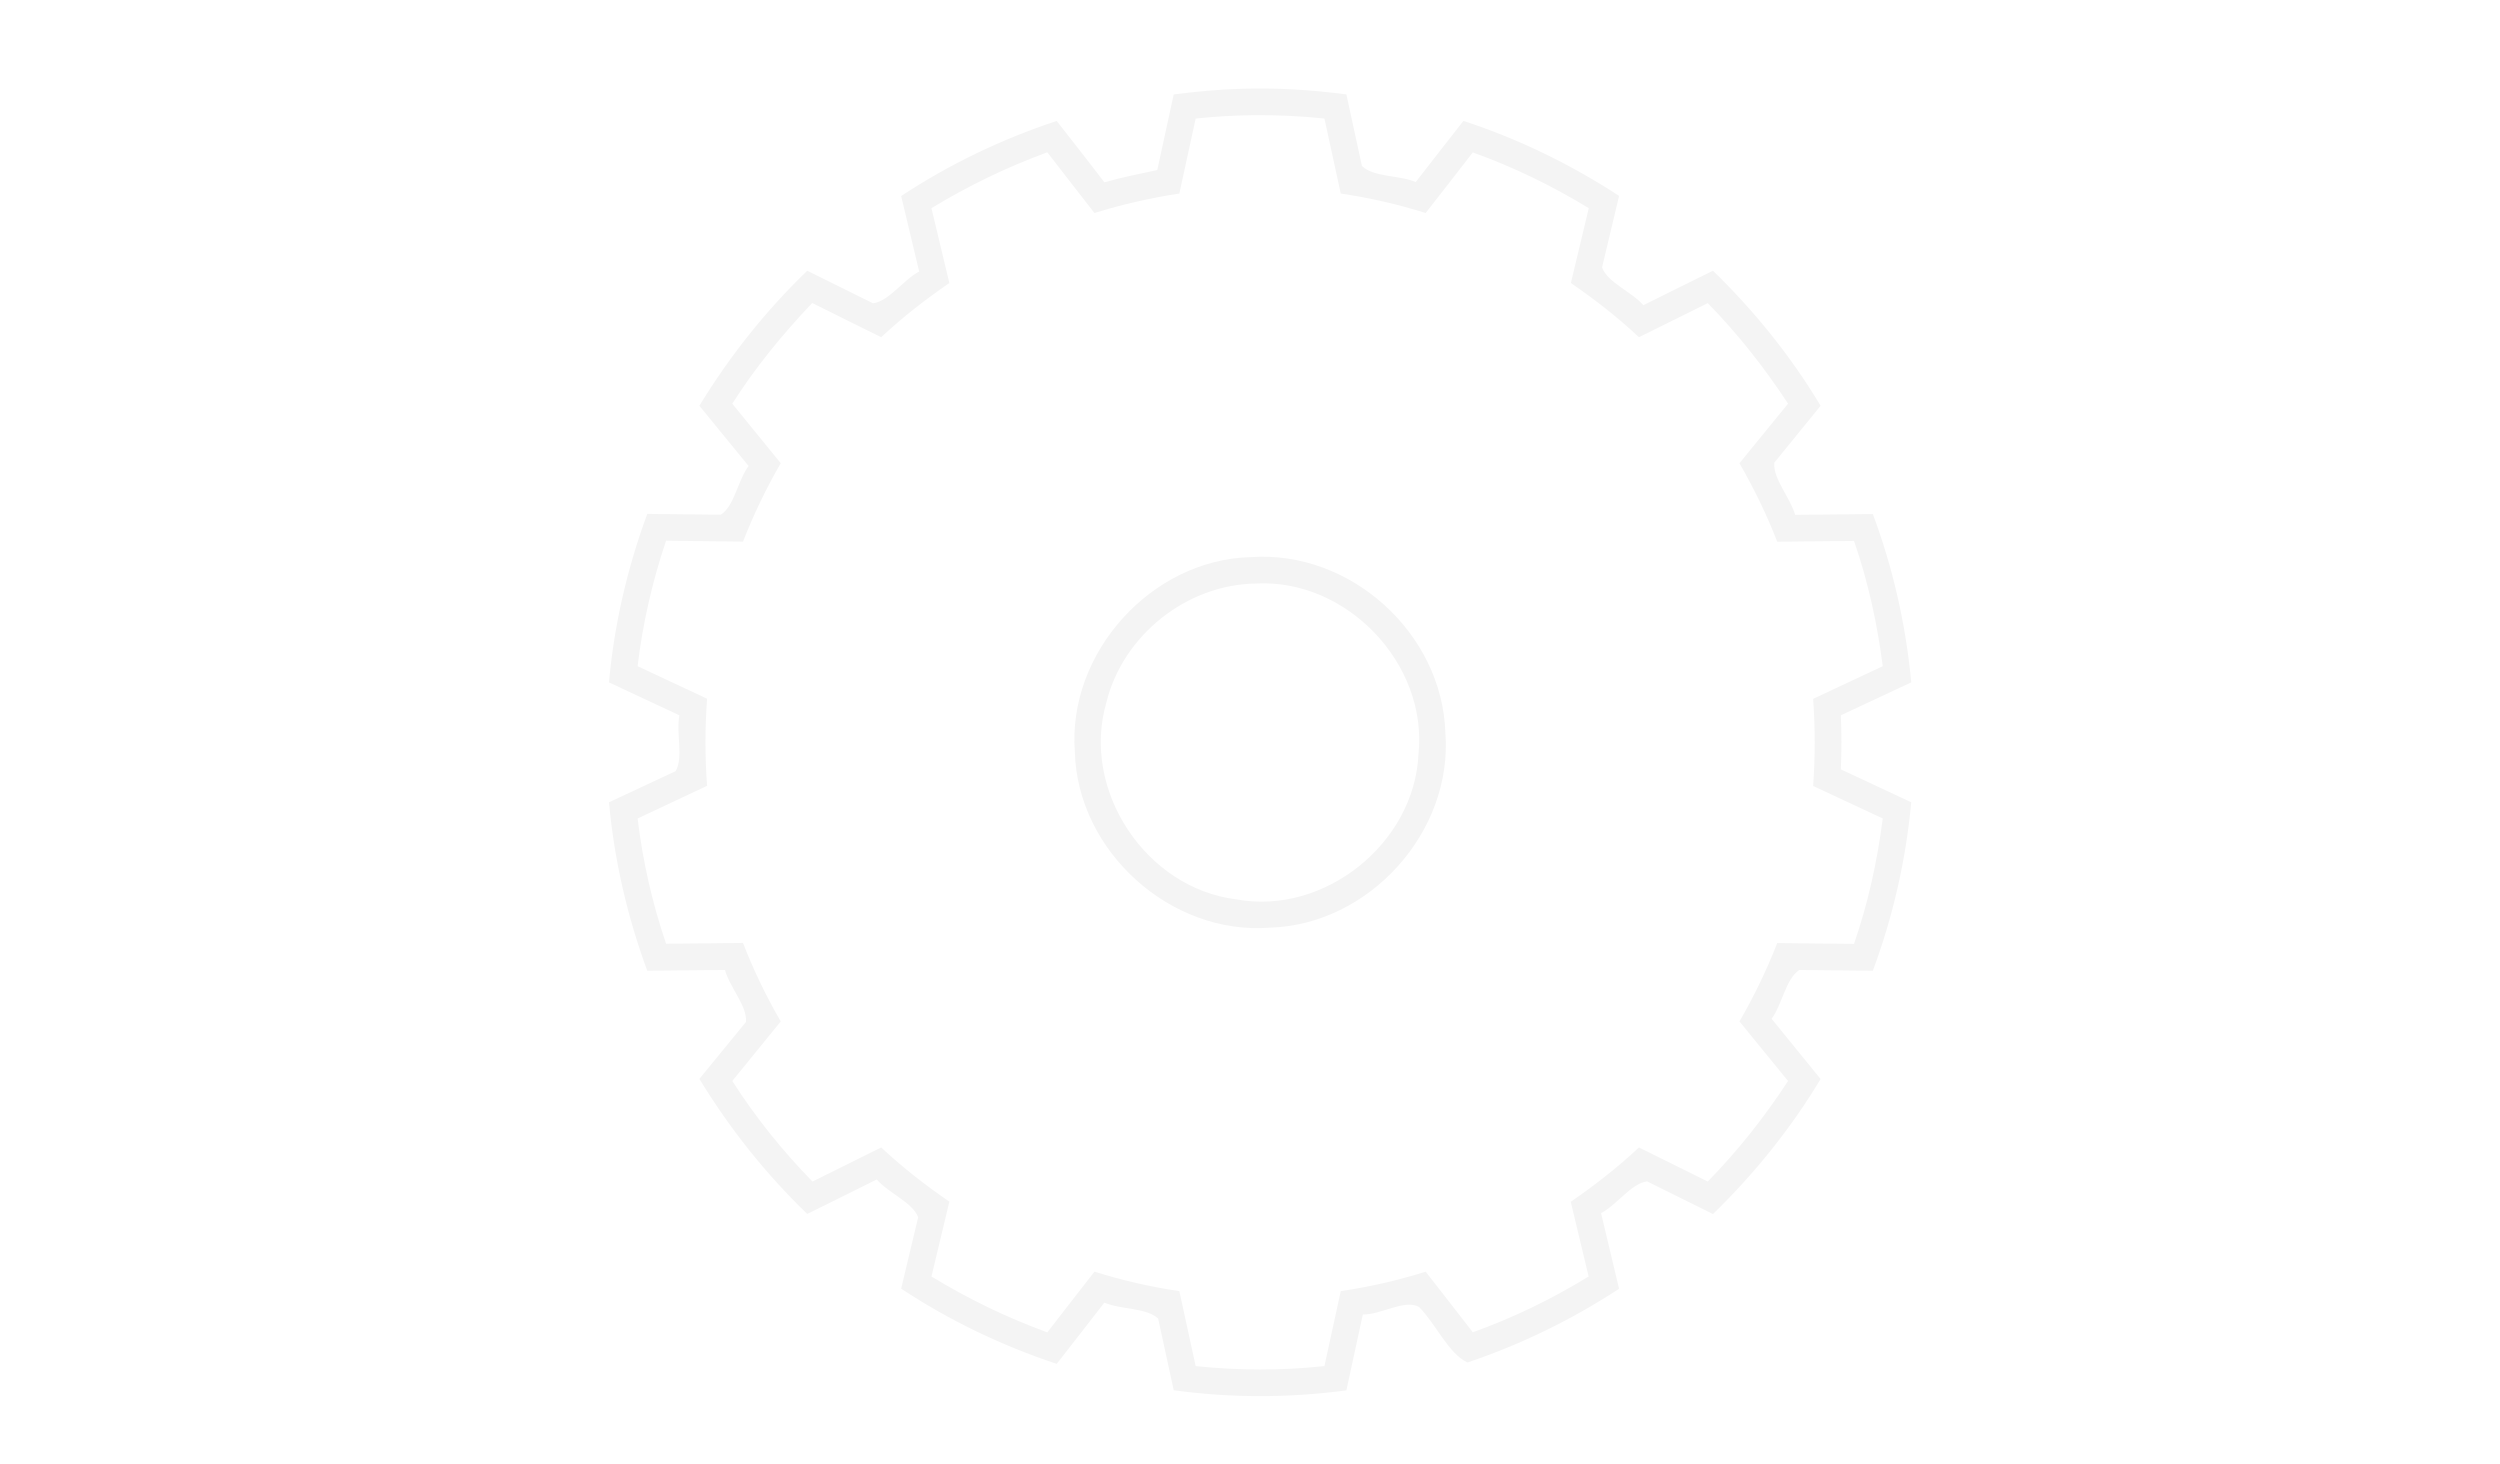
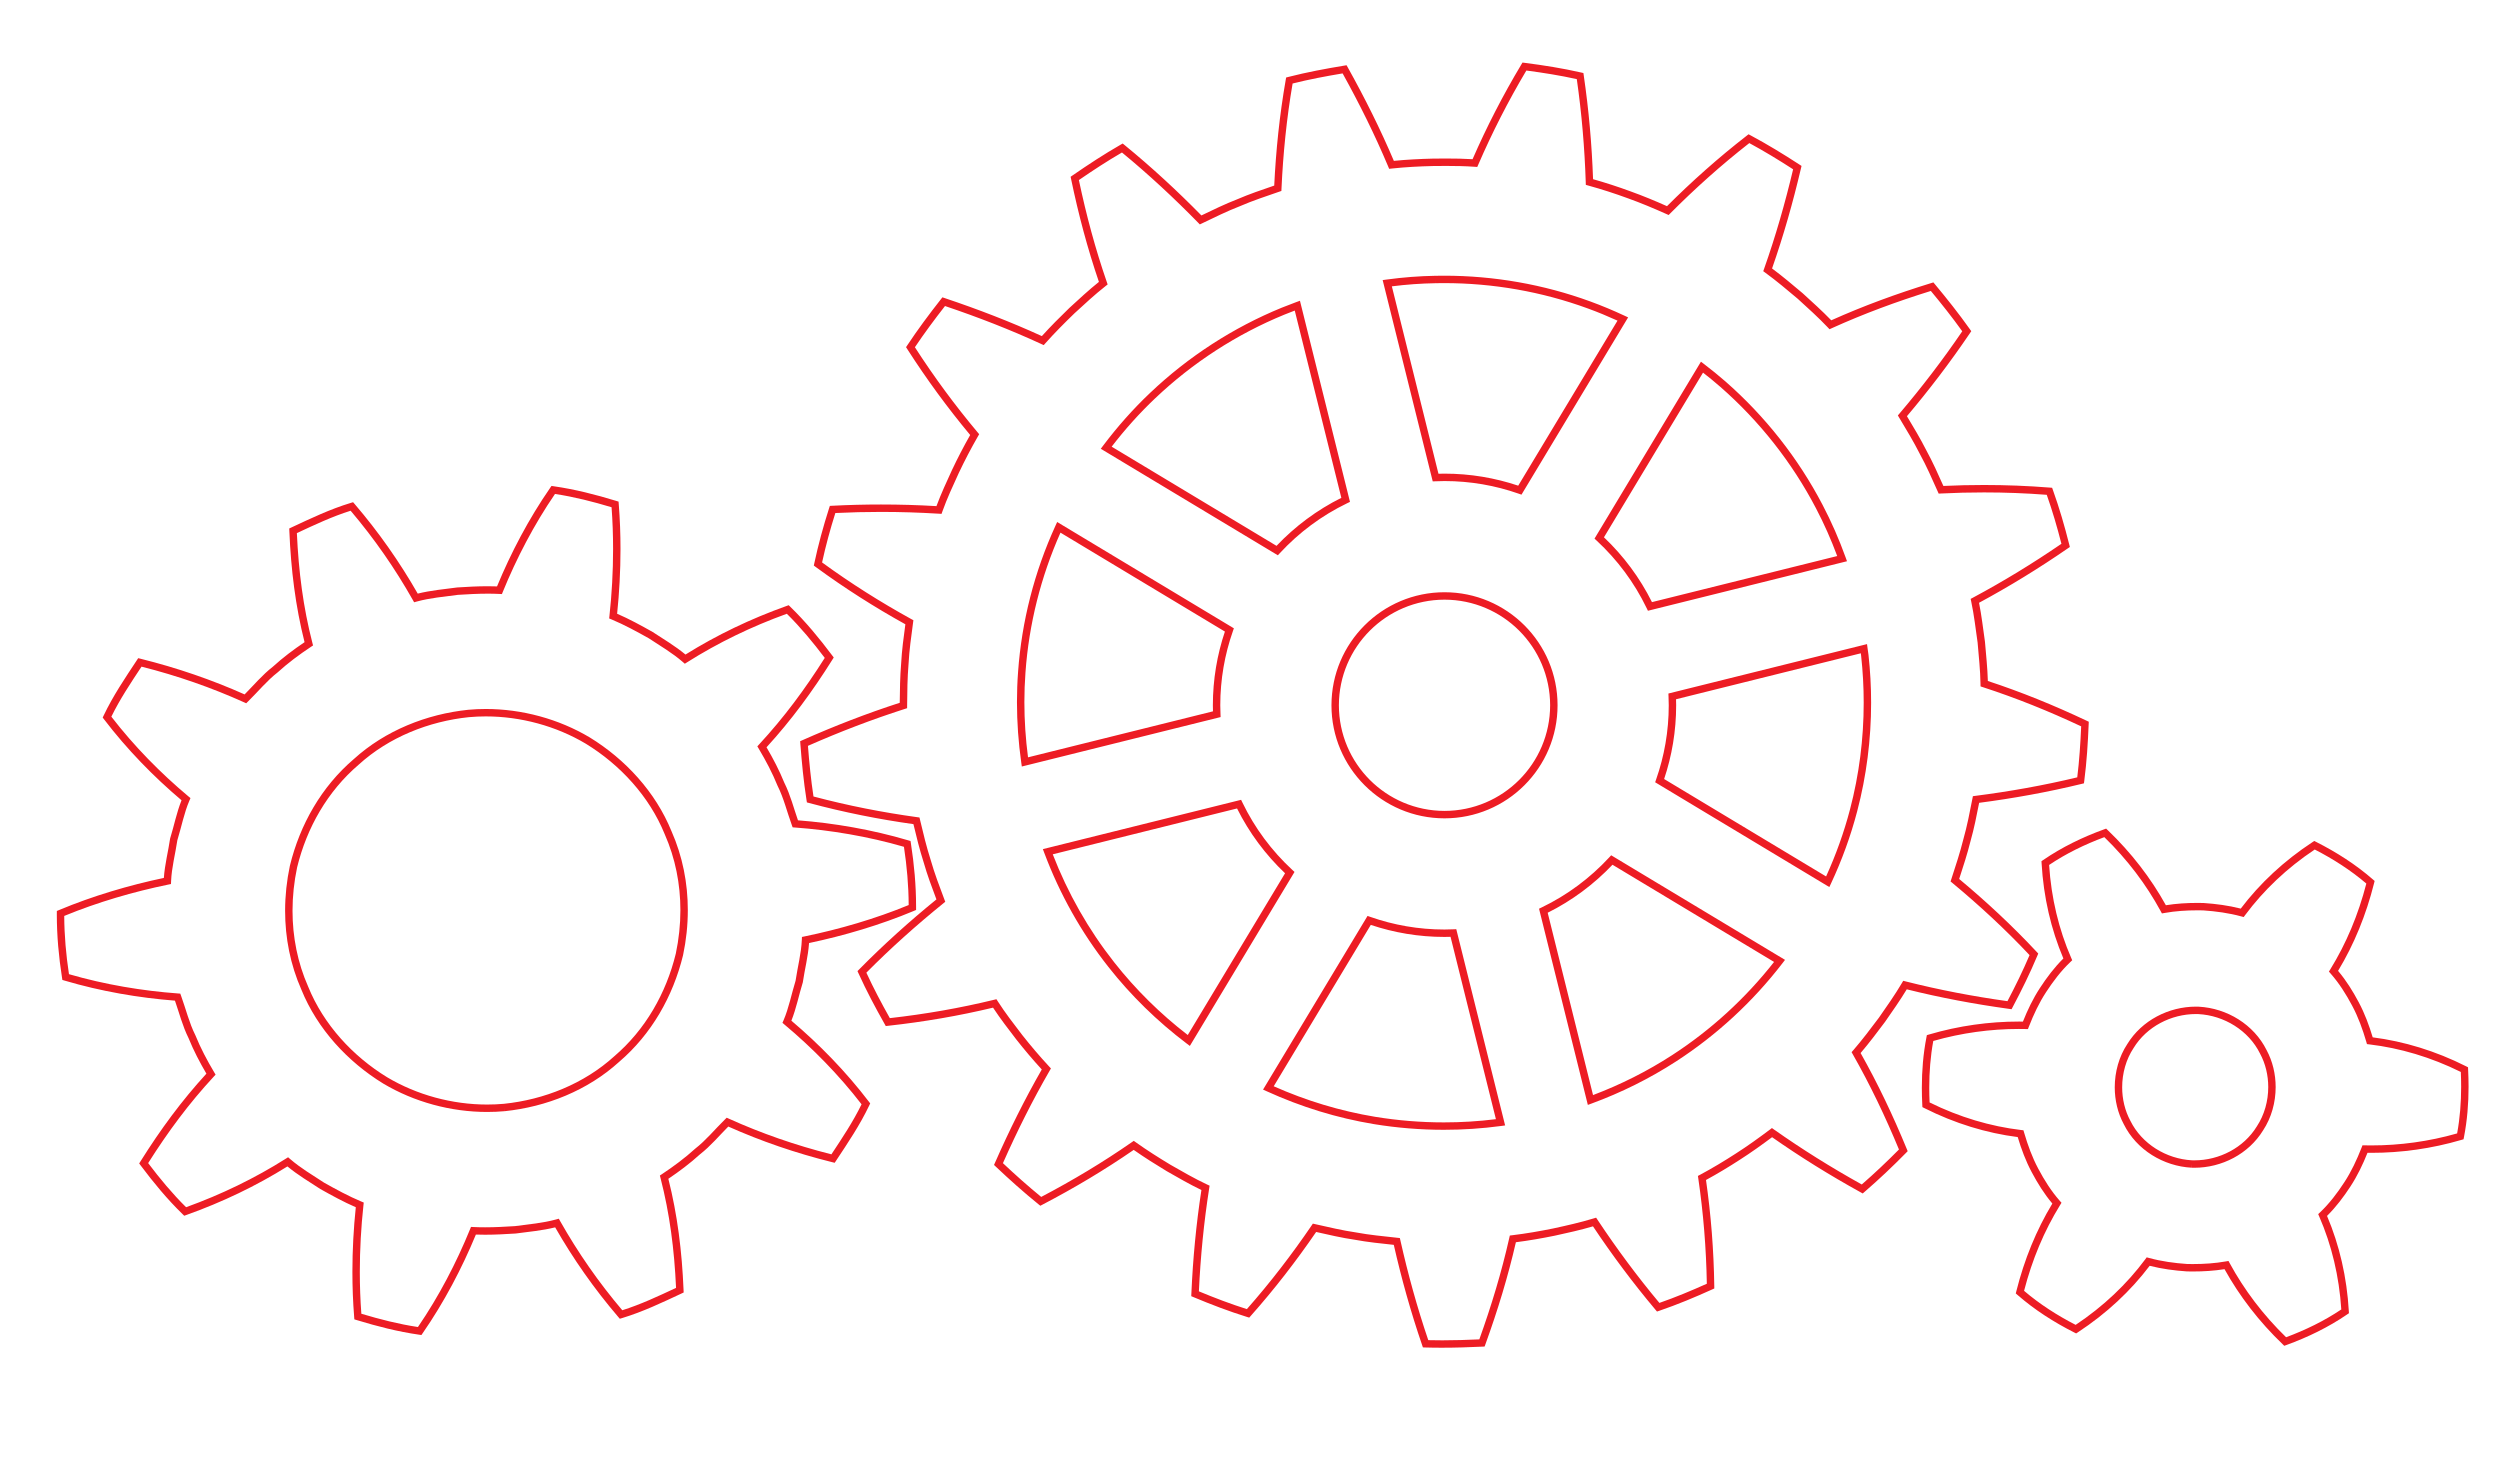
- <svg xmlns="http://www.w3.org/2000/svg" version="1.2" width="598.191" height="350.257" viewBox="0 0 598.191 350.257" id="Layer_3" xml:space="preserve">
-   <defs id="defs11" />
-   <g id="g5">
-     <path d="m 296.875,21.25 c -5.364,0.156 -10.71,0.667 -16.031,1.344 -1.316,6.03 -2.605,12.067 -3.938,18.094 -4.273,0.921 -8.452,1.733 -12.656,2.938 -3.742,-4.942 -7.615,-9.784 -11.406,-14.688 -13.092,4.318 -25.642,10.34 -37.219,17.969 1.44,6.02 2.861,12.045 4.312,18.062 -3.852,2.035 -7.22,7.11 -11.046,7.606 -5.241,-2.606 -10.491,-5.194 -15.735,-7.793 -9.955,9.588 -18.592,20.471 -25.812,32.312 3.926,4.803 7.861,9.598 11.781,14.406 -2.613,3.476 -3.359,9.542 -6.656,11.656 -5.865,-0.056 -11.729,-0.126 -17.594,-0.188 -4.772,12.959 -7.947,26.592 -9.156,40.312 5.613,2.627 11.235,5.237 16.844,7.875 -0.844,4.266 1.039,10.028 -0.904,13.366 -5.312,2.485 -10.627,4.964 -15.94,7.447 1.236,13.755 4.375,27.311 9.156,40.312 6.198,-0.057 12.396,-0.154 18.594,-0.188 1.141,4.2 5.343,8.58 5.026,12.432 -3.715,4.545 -7.434,9.087 -11.151,13.63 7.219,11.842 15.863,22.726 25.812,32.312 5.538,-2.756 11.101,-5.465 16.625,-8.25 2.853,3.295 8.528,5.439 9.919,9.034 -1.362,5.696 -2.716,11.394 -4.076,17.091 11.605,7.664 24.012,13.605 37.219,18 3.797,-4.89 7.634,-9.748 11.406,-14.656 4.016,1.722 10.02,1.168 12.871,3.82 1.242,5.716 2.482,11.432 3.723,17.148 13.69,1.881 27.619,1.856 41.312,0.031 1.314,-6.052 2.618,-12.106 3.938,-18.156 4.385,0.074 9.948,-3.714 13.438,-1.812 3.995,3.998 7.051,11.184 11.601,13.296 12.794,-4.309 25.003,-10.262 36.274,-17.64 -1.44,-6.031 -2.86,-12.066 -4.312,-18.094 3.827,-2.004 7.207,-7.113 11.015,-7.606 5.252,2.616 10.512,5.215 15.767,7.824 9.939,-9.684 18.619,-20.444 25.75,-32.312 -3.906,-4.802 -7.814,-9.603 -11.719,-14.406 2.587,-3.56 3.345,-9.484 6.625,-11.688 5.865,0.056 11.729,0.126 17.594,0.188 4.809,-12.918 7.921,-26.533 9.188,-40.312 -5.613,-2.627 -11.235,-5.237 -16.844,-7.875 0.186,-4.311 0.185,-8.626 0,-12.938 5.608,-2.638 11.23,-5.248 16.844,-7.875 -1.28,-13.769 -4.379,-27.408 -9.188,-40.281 -6.198,0.057 -12.396,0.154 -18.594,0.188 -1.205,-4.222 -5.296,-8.559 -4.994,-12.464 3.696,-4.544 7.392,-9.087 11.088,-13.63 -7.167,-11.956 -15.853,-22.679 -25.75,-32.312 -5.549,2.757 -11.123,5.463 -16.656,8.25 -2.858,-3.276 -8.55,-5.401 -9.888,-9.034 1.362,-5.707 2.716,-11.415 4.076,-17.122 -11.541,-7.534 -24.149,-13.673 -37.25,-17.938 -3.796,4.879 -7.636,9.725 -11.406,14.625 -4.003,-1.709 -10.087,-1.103 -12.876,-3.851 -1.244,-5.705 -2.478,-11.412 -3.718,-17.118 C 313.779,21.491 305.325,20.962 296.875,21.25 z m 2.906,6.312 c 5.718,-0.054 11.44,0.19 17.125,0.812 1.315,5.976 2.602,11.959 3.906,17.938 6.888,1.015 13.674,2.572 20.312,4.656 3.755,-4.837 7.553,-9.642 11.281,-14.5 9.721,3.485 18.956,7.979 27.75,13.344 -1.427,5.969 -2.854,11.938 -4.281,17.906 5.723,3.937 11.242,8.221 16.281,12.969 5.489,-2.72 10.984,-5.427 16.469,-8.156 7.154,7.3 13.56,15.428 19.219,24.062 -3.901,4.729 -7.746,9.503 -11.625,14.25 3.458,6.038 6.524,12.286 9.031,18.781 6.125,-0.058 12.25,-0.157 18.375,-0.188 3.363,9.71 5.568,19.775 6.875,29.969 -5.556,2.595 -11.103,5.21 -16.656,7.812 0.498,6.939 0.495,13.905 0,20.844 5.552,2.593 11.102,5.192 16.656,7.781 -1.304,10.204 -3.516,20.279 -6.875,30 -6.125,-0.03 -12.25,-0.13 -18.375,-0.188 -2.533,6.496 -5.537,12.698 -9.031,18.75 3.879,4.747 7.725,9.521 11.625,14.25 -5.643,8.641 -12.026,16.716 -19.219,24.062 -5.484,-2.73 -10.98,-5.436 -16.469,-8.156 -5.061,4.76 -10.596,9.063 -16.312,13 1.427,5.958 2.855,11.916 4.281,17.875 -8.778,5.368 -18.002,9.879 -27.719,13.344 -3.727,-4.859 -7.526,-9.662 -11.281,-14.5 -6.624,2.095 -13.409,3.636 -20.312,4.656 -1.304,5.979 -2.591,11.961 -3.906,17.938 -10.232,1.106 -20.581,1.078 -30.812,0 -1.315,-5.976 -2.602,-11.959 -3.906,-17.938 -6.91,-1.015 -13.655,-2.57 -20.312,-4.656 -3.757,4.846 -7.542,9.671 -11.281,14.531 -9.682,-3.542 -18.941,-8.012 -27.719,-13.375 1.427,-5.969 2.854,-11.938 4.281,-17.906 -5.749,-3.954 -11.237,-8.218 -16.312,-12.969 -5.479,2.72 -10.963,5.429 -16.438,8.156 -7.192,-7.345 -13.652,-15.416 -19.188,-24.062 3.853,-4.76 7.731,-9.498 11.594,-14.25 -3.49,-6.023 -6.522,-12.29 -9.031,-18.781 -6.135,0.058 -12.271,0.157 -18.406,0.188 -3.295,-9.675 -5.589,-19.737 -6.812,-29.969 5.535,-2.619 11.084,-5.206 16.625,-7.812 -0.518,-6.937 -0.511,-13.906 0,-20.844 -5.54,-2.597 -11.092,-5.169 -16.625,-7.781 1.214,-10.258 3.543,-20.328 6.812,-30.031 6.135,0.103 12.271,0.141 18.406,0.219 2.533,-6.472 5.539,-12.739 9.031,-18.75 -3.863,-4.751 -7.741,-9.491 -11.594,-14.25 5.501,-8.671 12.052,-16.648 19.125,-24.094 5.482,2.765 11.003,5.453 16.5,8.188 5.078,-4.753 10.565,-9.014 16.312,-12.969 -1.427,-5.969 -2.854,-11.938 -4.281,-17.906 8.776,-5.344 18.007,-9.805 27.719,-13.375 3.739,4.86 7.524,9.685 11.281,14.531 6.662,-2.069 13.413,-3.606 20.312,-4.656 1.304,-5.979 2.591,-11.961 3.906,-17.938 4.545,-0.5 9.116,-0.748 13.688,-0.812 z m -0.562,105.75 c -23.703,0.598 -43.868,22.909 -42.031,46.625 0.631,23.738 22.893,43.859 46.625,42.031 23.791,-0.675 43.86,-22.896 42.031,-46.625 -0.744,-23.851 -22.724,-43.754 -46.625,-42.031 z m 1.312,6.312 c 21.739,-1.164 41.189,19.247 38.875,40.906 -1.013,21.319 -22.566,38.582 -43.656,34.656 -21.555,-2.67 -37.124,-26.08 -31.031,-47.062 3.915,-16.049 19.174,-28.274 35.812,-28.5 z" id="path7" style="fill:#f4f4f4" />
+ <svg xmlns="http://www.w3.org/2000/svg" version="1.2" baseProfile="tiny" id="Layer_3" x="0px" y="0px" width="598.191px" height="350.257px" viewBox="0 0 598.191 350.257" xml:space="preserve">
+   <path fill="#ED1C24" d="M100.292,319.361c-5.096-0.726-10.048-2.006-14.924-3.494l0,0l-0.58-0.176l-0.046-0.603  c-0.287-3.566-0.42-7.171-0.42-10.761l0,0c0-5.234,0.286-10.445,0.811-15.466l0,0c-2.925-1.269-5.723-2.803-8.509-4.369l0,0  c-2.606-1.708-5.352-3.329-7.849-5.395l0,0c-7.525,4.692-15.564,8.543-24.172,11.616l0,0l-0.521,0.187l-0.395-0.385  c-3.69-3.582-6.967-7.566-10.019-11.64l0,0l-0.366-0.49l0.324-0.513c4.784-7.627,9.833-14.494,15.76-20.97l0,0  c-1.6-2.726-3.063-5.531-4.264-8.488l0,0c-1.461-2.946-2.241-6.06-3.262-8.982l0,0c-8.598-0.669-17.676-2.212-26.397-4.795l0,0  l-0.538-0.159l-0.086-0.554c-0.784-5.004-1.243-10.042-1.243-15.121l0,0c0-0.086,0-0.168,0.002-0.243l0,0l0.004-0.586l0.54-0.226  c8.064-3.378,16.723-5.923,25.065-7.683l0,0c0.225-3.239,1.041-6.316,1.484-9.349l0,0l0.01-0.068l0.019-0.065  c0.917-2.934,1.511-6.069,2.714-9.098l0,0c-6.674-5.64-13.051-12.174-18.532-19.36l0,0l-0.329-0.431l0.232-0.487  c2.228-4.692,5.117-8.954,7.92-13.201l0,0l0.345-0.523l0.608,0.152c8.729,2.168,17.059,5.044,24.851,8.522l0,0  c2.184-2.197,4.231-4.667,6.777-6.645l0,0c2.375-2.163,4.928-4.075,7.566-5.854l0,0c-2.178-8.653-3.251-17.32-3.638-26.616l0,0  l-0.025-0.59l0.536-0.251c4.59-2.144,9.226-4.366,14.188-5.868l0,0l0.552-0.167l0.379,0.439c5.732,6.697,10.78,13.896,15.089,21.434  l0,0c3.136-0.779,6.305-1.055,9.439-1.475l0,0c2.418-0.155,4.868-0.292,7.326-0.292l0,0c0.735,0,1.471,0.013,2.208,0.041l0,0  c3.308-8.011,7.601-16.196,12.723-23.589l0,0l0.312-0.452l0.542,0.08c5.096,0.726,10.046,2.006,14.924,3.494l0,0l0.578,0.176  l0.048,0.603c0.283,3.561,0.417,7.163,0.417,10.753l0,0c0,5.239-0.285,10.452-0.807,15.475l0,0c2.927,1.269,5.726,2.803,8.508,4.368  l0,0c2.606,1.709,5.353,3.33,7.849,5.396l0,0c7.526-4.695,15.565-8.542,24.173-11.619l0,0l0.519-0.186l0.397,0.385  c3.69,3.585,6.964,7.569,10.019,11.642l0,0l0.366,0.487l-0.324,0.517c-4.786,7.626-9.833,14.491-15.759,20.966l0,0  c1.593,2.718,3.054,5.52,4.251,8.466l0,0c1.472,2.954,2.251,6.078,3.274,9.007l0,0c8.599,0.669,17.674,2.212,26.396,4.795l0,0  l0.538,0.158l0.086,0.555c0.776,4.991,1.241,10.022,1.241,15.096l0,0c0,0.086,0,0.174,0,0.262l0,0v0.588l-0.546,0.229  c-8.065,3.38-16.723,5.925-25.063,7.685l0,0c-0.227,3.238-1.042,6.314-1.484,9.346l0,0l-0.011,0.067l-0.021,0.066  c-0.915,2.937-1.509,6.073-2.712,9.102l0,0c6.672,5.64,13.05,12.174,18.53,19.358l0,0l0.329,0.429l-0.232,0.49  c-2.228,4.692-5.115,8.953-7.92,13.198l0,0l-0.345,0.523l-0.608-0.151c-8.727-2.166-17.058-5.042-24.848-8.521l0,0  c-2.184,2.194-4.23,4.667-6.777,6.646l0,0c-2.376,2.162-4.93,4.074-7.567,5.854l0,0c2.178,8.651,3.251,17.32,3.638,26.618l0,0  l0.023,0.588l-0.534,0.251c-4.59,2.145-9.226,4.366-14.188,5.868l0,0l-0.554,0.165l-0.377-0.438  c-5.732-6.695-10.782-13.895-15.091-21.433l0,0c-3.135,0.78-6.301,1.054-9.379,1.468l0,0l-0.031,0.003l-0.031,0.004  c-2.417,0.15-4.864,0.291-7.322,0.291l0,0c-0.735,0-1.471-0.012-2.208-0.04l0,0c-3.31,8.011-7.601,16.196-12.723,23.587l0,0  l-0.312,0.452L100.292,319.361L100.292,319.361z M99.999,317.524c5.021-7.324,9.236-15.449,12.465-23.372l0,0l0.236-0.584  l0.63,0.034c0.91,0.046,1.826,0.063,2.747,0.063l0,0c2.372,0,4.762-0.134,7.152-0.283l0,0c3.354-0.445,6.671-0.731,9.812-1.591l0,0  l0.667-0.185l0.339,0.603c4.234,7.488,9.204,14.645,14.854,21.302l0,0c4.402-1.387,8.62-3.369,12.862-5.354l0,0  c-0.415-9.199-1.515-17.74-3.713-26.27l0,0l-0.157-0.612l0.525-0.348c2.774-1.843,5.433-3.812,7.931-6.081l0,0  c2.552-1.978,4.663-4.582,7.102-6.981l0,0l0.433-0.425l0.555,0.251c7.669,3.465,15.887,6.339,24.497,8.514l0,0  c2.598-3.924,5.188-7.812,7.216-11.972l0,0c-5.454-7.075-11.799-13.519-18.426-19.063l0,0l-0.506-0.425l0.262-0.604  c1.269-2.946,1.88-6.217,2.879-9.466l0,0c0.501-3.364,1.368-6.583,1.497-9.791l0,0l0.029-0.692l0.678-0.141  c8.26-1.703,16.859-4.191,24.861-7.495l0,0c-0.019-4.666-0.436-9.311-1.132-13.936l0,0c-8.614-2.503-17.586-3.991-26.062-4.614l0,0  l-0.573-0.042l-0.195-0.54c-1.165-3.218-1.941-6.475-3.391-9.363l0,0l-0.015-0.029l-0.015-0.034  c-1.238-3.063-2.787-5.987-4.491-8.849l0,0l-0.339-0.571l0.45-0.485c5.901-6.379,10.918-13.137,15.683-20.675l0,0  c-2.805-3.711-5.781-7.31-9.075-10.559l0,0c-8.505,3.08-16.433,6.922-23.853,11.605l0,0l-0.557,0.351l-0.498-0.431  c-2.462-2.134-5.329-3.824-8.111-5.646l0,0c-2.912-1.636-5.847-3.238-8.881-4.506l0,0l-0.613-0.255l0.073-0.659  c0.561-5.161,0.866-10.538,0.866-15.937l0,0c0-3.343-0.117-6.695-0.364-10.01l0,0c-4.463-1.344-8.956-2.49-13.535-3.18l0,0  c-5.021,7.327-9.236,15.452-12.465,23.374l0,0l-0.238,0.583l-0.627-0.033c-0.912-0.046-1.829-0.065-2.747-0.065l0,0  c-2.393,0-4.803,0.134-7.15,0.284l0,0c-3.355,0.448-6.671,0.732-9.816,1.594l0,0l-0.667,0.18l-0.339-0.601  c-4.232-7.488-9.203-14.645-14.853-21.301l0,0c-4.405,1.386-8.622,3.369-12.862,5.354l0,0c0.415,9.199,1.513,17.738,3.713,26.269  l0,0l0.159,0.609l-0.525,0.35c-2.778,1.845-5.435,3.813-7.931,6.083l0,0c-2.554,1.979-4.665,4.582-7.106,6.981l0,0l-0.433,0.425  l-0.552-0.249c-7.671-3.464-15.885-6.338-24.497-8.517l0,0c-2.598,3.924-5.188,7.812-7.218,11.973l0,0  c5.454,7.075,11.801,13.518,18.426,19.063l0,0l0.506,0.422l-0.26,0.607c-1.269,2.946-1.88,6.217-2.879,9.466l0,0  c-0.503,3.362-1.37,6.582-1.497,9.791l0,0l-0.029,0.692l-0.678,0.14c-8.26,1.704-16.861,4.192-24.863,7.495l0,0  c0.02,4.667,0.432,9.308,1.133,13.937l0,0c8.613,2.505,17.586,3.989,26.062,4.612l0,0l0.571,0.042l0.197,0.542  c1.163,3.215,1.941,6.475,3.389,9.361l0,0l0.015,0.029l0.015,0.035c1.24,3.061,2.786,5.985,4.494,8.85l0,0l0.339,0.567l-0.45,0.487  c-5.901,6.382-10.921,13.14-15.684,20.679l0,0c2.803,3.71,5.782,7.309,9.074,10.558l0,0c8.506-3.077,16.434-6.923,23.852-11.605l0,0  l0.557-0.349l0.498,0.429c2.462,2.134,5.331,3.824,8.111,5.646l0,0c2.914,1.634,5.849,3.236,8.883,4.506l0,0l0.609,0.255  l-0.071,0.659c-0.561,5.159-0.868,10.533-0.868,15.929l0,0c0,3.344,0.117,6.696,0.367,10.019l0,0  C90.926,315.69,95.42,316.836,99.999,317.524L99.999,317.524z M91.69,259.265c-8.502-5.217-15.74-13.035-19.571-22.449l0,0  c-2.648-5.993-3.899-12.422-3.899-18.887l0,0c0-3.596,0.387-7.202,1.143-10.777l0,0c2.406-9.87,7.558-18.906,15.284-25.513l0,0  c7.543-6.851,17.447-10.773,27.382-11.805l0,0c1.396-0.128,2.799-0.19,4.207-0.19l0,0c8.671,0.002,17.439,2.376,24.874,6.803l0,0  c8.502,5.22,15.738,13.038,19.566,22.451l0,0c2.651,5.992,3.902,12.421,3.902,18.885l0,0c0,3.595-0.387,7.199-1.14,10.78l0,0  c-2.408,9.87-7.559,18.903-15.287,25.51l0,0c-7.542,6.856-17.447,10.776-27.37,11.806l0,0l-0.092-0.883l0.08,0.883  c-1.397,0.126-2.801,0.188-4.209,0.188l0,0C107.887,266.065,99.119,263.692,91.69,259.265L91.69,259.265z M112.2,171.6  c-9.587,0.994-19.148,4.792-26.38,11.37l0,0c-7.433,6.355-12.408,15.052-14.728,24.574l0,0c-0.726,3.432-1.099,6.916-1.099,10.385  l0,0c0,6.238,1.208,12.419,3.76,18.192l0,0c3.669,9.033,10.648,16.594,18.855,21.625l0,0c7.127,4.251,15.603,6.548,23.952,6.546l0,0  c1.352,0,2.699-0.058,4.038-0.179l0,0v-0.001c9.587-0.991,19.148-4.791,26.38-11.368l0,0c7.437-6.357,12.408-15.052,14.729-24.575  l0,0c0.724-3.437,1.096-6.92,1.096-10.387l0,0c0-6.236-1.207-12.416-3.759-18.194l0,0c-3.669-9.028-10.646-16.589-18.853-21.623l0,0  c-7.134-4.252-15.608-6.547-23.956-6.547l0,0C114.88,171.418,113.531,171.479,112.2,171.6L112.2,171.6z" />
+   <g>
+     <path fill="#ED1C24" d="M546.177,321.635c-5.654-5.417-10.313-11.489-13.9-17.953l0,0c-2.516,0.4-5.046,0.553-7.563,0.553l0,0   c-0.467,0-0.931-0.007-1.438-0.017l0,0c-2.988-0.202-5.979-0.597-8.913-1.342l0,0c-4.559,6.021-10.339,11.43-17.162,15.903l0,0   l-0.431,0.281l-0.457-0.232c-4.844-2.454-9.466-5.396-13.574-8.981l0,0l-0.411-0.358l0.132-0.525   c1.907-7.591,4.768-14.605,8.618-20.983l0,0c-1.951-2.314-3.545-4.886-4.938-7.509l0,0c-1.436-2.688-2.485-5.528-3.348-8.398l0,0   c-7.469-0.955-15.055-3.255-22.345-6.933l0,0l-0.46-0.231l-0.027-0.511c-0.072-1.382-0.108-2.76-0.108-4.137l0,0   c0-4.028,0.321-8.059,1.099-12.05l0,0l0.102-0.53l0.518-0.151c7.132-2.104,14.465-3.096,21.488-3.096l0,0   c0.327,0,0.654,0.002,0.98,0.006l0,0c1.11-2.772,2.406-5.497,4.067-8.032l0,0c1.629-2.502,3.455-4.93,5.611-7.067l0,0   c-2.961-6.985-4.749-14.688-5.212-22.78l0,0l-0.029-0.498l0.413-0.283c4.496-3.081,9.438-5.472,14.541-7.326l0,0l0.517-0.189   l0.4,0.383c5.657,5.415,10.312,11.489,13.897,17.952l0,0c2.508-0.403,5.031-0.554,7.546-0.554l0,0c0.473,0,0.947,0.006,1.46,0.02   l0,0c2.985,0.201,5.976,0.596,8.909,1.341l0,0c4.562-6.021,10.34-11.43,17.163-15.903l0,0l0.428-0.281l0.457,0.23   c4.848,2.456,9.47,5.398,13.577,8.981l0,0l0.41,0.355l-0.132,0.528c-1.905,7.591-4.764,14.606-8.616,20.986l0,0   c1.95,2.313,3.544,4.881,4.939,7.508l0,0c1.434,2.684,2.484,5.526,3.346,8.398l0,0c7.467,0.955,15.053,3.253,22.345,6.93l0,0   l0.462,0.232l0.025,0.518c0.066,1.369,0.106,2.746,0.106,4.126l0,0c0,4.028-0.321,8.061-1.098,12.057l0,0l-0.103,0.527   l-0.518,0.153c-7.128,2.098-14.456,3.092-21.473,3.092l0,0c-0.331,0-0.661-0.002-0.992-0.006l0,0   c-1.113,2.774-2.409,5.498-4.068,8.034l0,0c-1.629,2.501-3.457,4.929-5.612,7.065l0,0c2.961,6.986,4.75,14.689,5.212,22.784l0,0   l0.027,0.499l-0.412,0.282c-4.495,3.079-9.437,5.47-14.541,7.326l0,0l-0.52,0.189L546.177,321.635L546.177,321.635z    M533.528,302.279c3.456,6.355,7.974,12.341,13.478,17.692l0,0c4.646-1.729,9.126-3.907,13.211-6.652l0,0   c-0.508-7.928-2.322-15.446-5.279-22.236l0,0l-0.247-0.571l0.449-0.426c2.215-2.109,4.101-4.581,5.793-7.185l0,0   c1.683-2.565,2.993-5.38,4.131-8.284l0,0l0.226-0.575l0.619,0.013c0.521,0.011,1.045,0.016,1.571,0.016l0,0   c6.679,0,13.657-0.926,20.453-2.871l0,0c0.677-3.689,0.962-7.431,0.962-11.185l0,0c0-1.173-0.029-2.35-0.08-3.522l0,0   c-7.158-3.545-14.588-5.729-21.874-6.595l0,0l-0.583-0.07l-0.162-0.562c-0.872-2.991-1.929-5.912-3.376-8.62l0,0   c-1.454-2.742-3.112-5.372-5.133-7.669l0,0l-0.433-0.494l0.343-0.556c3.831-6.216,6.688-13.066,8.61-20.513l0,0   c-3.741-3.196-7.932-5.876-12.342-8.146l0,0c-6.646,4.427-12.249,9.763-16.643,15.676l0,0l-0.36,0.485l-0.583-0.159   c-2.974-0.808-6.046-1.227-9.109-1.436l0,0c-0.462-0.011-0.922-0.015-1.38-0.015l0,0c-2.648,0-5.28,0.17-7.862,0.633l0,0   l-0.63,0.11L516.993,218c-3.455-6.354-7.969-12.342-13.475-17.69l0,0c-4.647,1.727-9.127,3.905-13.213,6.652l0,0   c0.509,7.924,2.324,15.444,5.28,22.237l0,0l0.247,0.565l-0.449,0.429c-2.214,2.109-4.101,4.583-5.793,7.185l0,0   c-1.686,2.568-2.997,5.38-4.13,8.282l0,0l-0.226,0.577l-0.62-0.013c-0.517-0.011-1.036-0.018-1.558-0.018l0,0   c-6.687,0-13.667,0.924-20.467,2.872l0,0c-0.679,3.69-0.964,7.429-0.964,11.182l0,0c0,1.174,0.026,2.351,0.079,3.528l0,0   c7.16,3.542,14.589,5.729,21.877,6.595l0,0l0.581,0.068l0.164,0.563c0.873,2.991,1.929,5.91,3.377,8.62l0,0   c1.454,2.74,3.11,5.372,5.131,7.669l0,0l0.434,0.49l-0.345,0.56c-3.828,6.214-6.688,13.066-8.61,20.511l0,0   c3.743,3.198,7.932,5.876,12.342,8.146l0,0c6.647-4.426,12.251-9.762,16.643-15.673l0,0l0.36-0.485l0.583,0.157   c2.975,0.808,6.047,1.227,9.11,1.436l0,0c0.453,0.008,0.906,0.013,1.36,0.013l0,0c2.65,0,5.288-0.171,7.884-0.63l0,0l0.626-0.111   L533.528,302.279L533.528,302.279z M524.417,279.405l0.023-0.886l-0.047,0.884c-6.722-0.364-13.159-4.245-16.217-10.396l0,0   c-1.454-2.697-2.165-5.77-2.167-8.841l0,0c0.002-3.662,1.009-7.333,3.006-10.352l0,0c3.487-5.682,9.915-8.946,16.417-8.95l0,0   c0.221,0,0.451,0.002,0.698,0.015l0,0c6.726,0.366,13.159,4.245,16.216,10.396l0,0c1.454,2.697,2.163,5.767,2.165,8.839l0,0   c-0.002,3.66-1.011,7.328-3.004,10.352l0,0c-3.487,5.685-9.925,8.945-16.421,8.95l0,0   C524.859,279.416,524.636,279.411,524.417,279.405L524.417,279.405z M525.087,277.64c5.91,0.004,11.789-2.998,14.923-8.127l0,0   c1.801-2.725,2.729-6.065,2.727-9.399l0,0c0.002-2.8-0.649-5.586-1.965-8.023l0,0c-2.742-5.549-8.622-9.116-14.732-9.44l0,0   c-0.193-0.011-0.396-0.013-0.606-0.013l0,0c-5.915-0.004-11.786,2.998-14.92,8.129l0,0c-1.804,2.721-2.729,6.063-2.728,9.399l0,0   c-0.002,2.799,0.651,5.586,1.967,8.025l0,0c2.739,5.541,8.61,9.107,14.712,9.441l0,0v-0.001   C524.675,277.637,524.881,277.64,525.087,277.64L525.087,277.64z" />
  </g>
+   <path fill="#ED1C24" d="M341.08,322.423l-0.613-0.021l-0.195-0.579c-2.706-7.881-4.964-16.002-6.771-23.959l0,0  c-3.095-0.338-6.225-0.641-9.311-1.218l0,0c-3.146-0.458-6.215-1.177-9.267-1.865l0,0c-4.711,6.87-9.965,13.689-15.634,20.068l0,0  l-0.381,0.428l-0.545-0.169c-4.343-1.352-8.584-2.976-12.753-4.722l0,0l-0.571-0.24l0.027-0.617  c0.367-8.38,1.152-16.607,2.403-24.785l0,0c-2.845-1.373-5.557-2.945-8.273-4.494l0,0c-2.686-1.621-5.347-3.293-7.927-5.106l0,0  c-6.936,4.782-14.192,9.108-21.827,13.095l0,0l-0.516,0.27l-0.453-0.366c-3.523-2.848-6.892-5.861-10.173-8.969l0,0l-0.455-0.43  l0.253-0.57c3.405-7.729,7.069-15.104,11.176-22.273l0,0c-2.124-2.315-4.152-4.71-6.096-7.182l0,0  c-1.898-2.472-3.825-4.961-5.565-7.611l0,0c-8.192,1.965-16.524,3.394-25.085,4.337l0,0l-0.582,0.065l-0.286-0.51  c-2.224-3.937-4.356-7.944-6.232-12.083l0,0l-0.252-0.555l0.427-0.434c5.844-5.932,12.112-11.554,18.462-16.722l0,0  c-1.099-2.918-2.201-5.86-3.06-8.881l0,0c-0.965-3.017-1.719-6.082-2.442-9.127l0,0c-8.262-1.158-16.674-2.833-24.936-5.052l0,0  l-0.556-0.149l-0.09-0.568c-0.702-4.474-1.135-8.962-1.475-13.454l0,0l-0.048-0.622l0.573-0.255  c7.698-3.421,15.433-6.405,23.255-8.941l0,0c0.026-3.124,0.08-6.259,0.336-9.384l0,0c0.168-3.168,0.591-6.298,1.011-9.397l0,0  c-7.322-4.06-14.544-8.643-21.443-13.708l0,0l-0.463-0.341l0.12-0.56c0.948-4.438,2.145-8.823,3.528-13.139l0,0l0.188-0.581  l0.611-0.032c3.884-0.204,7.761-0.301,11.626-0.301l0,0c4.439,0,8.863,0.13,13.27,0.39l0,0c1.098-2.959,2.422-5.806,3.721-8.642l0,0  c1.346-2.844,2.792-5.638,4.351-8.377l0,0c-5.367-6.442-10.4-13.302-15.035-20.528l0,0l-0.312-0.486l0.32-0.482  c2.504-3.778,5.208-7.405,7.995-10.954l0,0l0.387-0.491l0.592,0.198c8.015,2.69,15.659,5.633,23.201,9.078l0,0  c2.106-2.331,4.321-4.548,6.584-6.736l0,0c2.295-2.107,4.599-4.252,7.07-6.233l0,0c-2.728-7.989-4.89-16.119-6.651-24.578l0,0  l-0.12-0.577l0.484-0.335c3.717-2.567,7.51-5.057,11.447-7.317l0,0l0.529-0.303l0.474,0.385c6.448,5.265,12.641,11.002,18.36,16.824  l0,0c2.809-1.349,5.634-2.727,8.561-3.861l0,0c2.919-1.267,5.915-2.265,8.864-3.283l0,0c0.399-8.315,1.279-16.893,2.75-25.296l0,0  l0.099-0.562l0.554-0.144c4.397-1.133,8.853-1.954,13.29-2.693l0,0l0.615-0.104l0.306,0.548c4.104,7.379,7.762,14.69,11.011,22.336  l0,0c3.129-0.309,6.26-0.466,9.396-0.54l0,0c1.067-0.013,2.142-0.021,3.218-0.021l0,0c2.065,0,4.141,0.035,6.219,0.163l0,0  c3.365-7.711,7.242-15.26,11.648-22.627l0,0l0.297-0.497l0.577,0.074c4.478,0.575,8.97,1.283,13.405,2.294l0,0l0.592,0.135  l0.089,0.602c1.209,8.257,1.934,16.583,2.223,24.802l0,0c3.024,0.849,6.005,1.827,8.942,2.904l0,0  c2.972,1.064,5.877,2.276,8.749,3.552l0,0c5.904-5.897,12.307-11.608,19.064-16.851l0,0l0.453-0.352l0.508,0.271  c3.997,2.14,7.857,4.497,11.646,6.963l0,0l0.522,0.339l-0.143,0.606c-1.932,8.21-4.171,16.099-6.91,23.93l0,0  c2.529,1.881,4.917,3.901,7.327,5.931l0,0c2.296,2.1,4.64,4.197,6.84,6.473l0,0c7.716-3.459,15.59-6.343,23.87-8.895l0,0  l0.564-0.175l0.377,0.453c2.894,3.471,5.707,7.014,8.332,10.716l0,0l0.355,0.501l-0.343,0.51  c-4.684,6.933-9.774,13.589-15.049,19.833l0,0c1.604,2.678,3.222,5.369,4.638,8.166l0,0c1.527,2.785,2.811,5.667,4.082,8.525l0,0  c3.213-0.153,6.454-0.229,9.713-0.229l0,0c5.22,0,10.479,0.2,15.733,0.621l0,0l0.57,0.046l0.194,0.539  c1.535,4.273,2.803,8.642,3.902,13.027l0,0l0.149,0.596l-0.505,0.35c-6.893,4.749-13.939,9.079-21.224,13.006l0,0  c0.621,3.103,0.971,6.214,1.417,9.326l0,0c0.257,3.096,0.606,6.218,0.692,9.387l0,0c8.021,2.638,15.814,5.808,23.617,9.499l0,0  l0.53,0.25l-0.025,0.588c-0.183,4.509-0.465,9.035-1.051,13.547l0,0l-0.078,0.604l-0.592,0.145  c-8.087,1.971-16.367,3.459-24.486,4.519l0,0c-0.598,3.059-1.206,6.147-2.063,9.166l0,0c-0.767,3.082-1.746,6.078-2.715,9.052l0,0  c6.383,5.32,12.715,11.189,18.53,17.427l0,0l0.392,0.419l-0.222,0.531c-1.754,4.183-3.757,8.254-5.874,12.24l0,0l-0.29,0.548  l-0.615-0.084c-8.33-1.149-16.418-2.668-24.461-4.675l0,0c-1.632,2.695-3.443,5.256-5.231,7.832l0,0  c-1.877,2.498-3.763,5.012-5.813,7.415l0,0c4.153,7.367,7.745,14.942,11.041,22.94l0,0l0.221,0.542l-0.408,0.417  c-3.17,3.227-6.454,6.331-9.878,9.294l0,0l-0.47,0.407l-0.542-0.302c-7.357-4.063-14.41-8.446-21.146-13.161l0,0  c-2.506,1.871-5.061,3.7-7.708,5.392l0,0c-2.636,1.712-5.336,3.34-8.104,4.846l0,0c1.19,8.328,1.858,16.8,1.981,25.376l0,0  l0.008,0.581l-0.528,0.24c-4.117,1.864-8.311,3.62-12.611,5.088l0,0l-0.575,0.194l-0.39-0.464  c-5.371-6.384-10.358-13.076-14.925-19.924l0,0c-3.021,0.89-6.091,1.571-9.143,2.236l0,0c-3.08,0.627-6.176,1.17-9.305,1.568l0,0  c-1.892,8.238-4.338,16.254-7.283,24.398l0,0l-0.202,0.557l-0.59,0.029c-3.168,0.147-6.34,0.255-9.52,0.255l0,0  C343.777,322.482,342.43,322.465,341.08,322.423L341.08,322.423z M345.124,320.708c2.943,0,5.892-0.095,8.845-0.228l0,0  c2.906-8.1,5.309-16.056,7.159-24.237l0,0l0.138-0.609l0.619-0.075c3.281-0.396,6.537-0.961,9.774-1.62l0,0  c3.246-0.707,6.482-1.432,9.623-2.389l0,0l0.632-0.191l0.366,0.552c4.52,6.817,9.458,13.484,14.776,19.845l0,0  c3.844-1.339,7.619-2.912,11.348-4.589l0,0c-0.147-8.512-0.835-16.918-2.042-25.178l0,0l-0.091-0.617l0.55-0.293  c2.909-1.563,5.748-3.265,8.528-5.069l0,0c2.778-1.775,5.463-3.713,8.117-5.705l0,0l0.516-0.388l0.526,0.372  c6.678,4.701,13.668,9.072,20.972,13.128l0,0c3.071-2.679,6.028-5.474,8.896-8.372l0,0c-3.29-7.936-6.877-15.441-11.025-22.74l0,0  l-0.312-0.547l0.413-0.473c2.154-2.482,4.141-5.13,6.123-7.768l0,0c1.903-2.737,3.815-5.441,5.484-8.264l0,0l0.337-0.571  l0.642,0.162c7.988,2.019,16.02,3.551,24.296,4.712l0,0c1.902-3.609,3.699-7.275,5.292-11.02l0,0  c-5.789-6.167-12.092-11.977-18.436-17.239l0,0l-0.465-0.386l0.188-0.572c1.031-3.168,2.072-6.311,2.874-9.53l0,0  c0.896-3.153,1.519-6.407,2.159-9.676l0,0l0.122-0.628l0.637-0.082c8.063-1.03,16.296-2.489,24.333-4.423l0,0  c0.499-4.042,0.762-8.117,0.937-12.201l0,0c-7.76-3.646-15.503-6.767-23.474-9.36l0,0l-0.604-0.198l-0.011-0.634  c-0.046-3.269-0.417-6.563-0.69-9.847l0,0c-0.479-3.315-0.843-6.604-1.527-9.808l0,0l-0.139-0.653l0.588-0.314  c7.254-3.885,14.269-8.167,21.132-12.87l0,0c-1.007-3.953-2.154-7.879-3.511-11.72l0,0c-5.017-0.386-10.037-0.572-15.021-0.572l0,0  c-3.435,0-6.851,0.086-10.233,0.257l0,0l-0.608,0.029l-0.245-0.554c-1.356-3.046-2.688-6.077-4.277-8.975l0,0  c-1.484-2.934-3.203-5.765-4.916-8.627l0,0l-0.326-0.545l0.411-0.484c5.254-6.185,10.325-12.786,14.996-19.656l0,0  c-2.372-3.311-4.903-6.507-7.514-9.651l0,0c-8.219,2.556-16.021,5.441-23.669,8.9l0,0l-0.577,0.261l-0.434-0.459  c-2.256-2.382-4.724-4.591-7.156-6.815l0,0c-2.553-2.15-5.076-4.284-7.734-6.224l0,0l-0.535-0.39l0.222-0.621  c2.748-7.775,4.992-15.604,6.929-23.759l0,0c-3.43-2.218-6.907-4.336-10.483-6.273l0,0c-6.688,5.222-13.031,10.91-18.872,16.778l0,0  l-0.432,0.434l-0.559-0.25c-3.028-1.354-6.078-2.637-9.188-3.751l0,0c-3.106-1.14-6.251-2.161-9.436-3.037l0,0l-0.632-0.175  l-0.02-0.653c-0.265-8.166-0.964-16.442-2.141-24.65l0,0c-3.978-0.882-8.02-1.526-12.068-2.057l0,0  c-4.353,7.327-8.179,14.831-11.497,22.497l0,0l-0.25,0.577l-0.626-0.046c-2.226-0.158-4.469-0.2-6.719-0.2l0,0  c-1.067,0-2.133,0.008-3.187,0.021l0,0c-3.311,0.076-6.611,0.249-9.893,0.598l0,0l-0.657,0.07l-0.255-0.607  c-3.206-7.608-6.816-14.879-10.88-22.222l0,0c-4.021,0.677-8.028,1.426-11.967,2.418l0,0c-1.434,8.337-2.281,16.857-2.656,25.105  l0,0l-0.027,0.603l-0.566,0.196c-3.153,1.091-6.302,2.125-9.339,3.443l0,0c-3.061,1.184-6.03,2.652-9.04,4.095l0,0l-0.573,0.274  l-0.444-0.455c-5.66-5.79-11.8-11.505-18.186-16.755l0,0c-3.52,2.045-6.939,4.28-10.308,6.598l0,0  c1.769,8.398,3.939,16.461,6.674,24.38l0,0l0.207,0.598l-0.497,0.39c-2.582,2.026-5.006,4.282-7.445,6.521l0,0  c-2.386,2.311-4.722,4.65-6.913,7.112l0,0l-0.438,0.493l-0.596-0.276c-7.481-3.448-15.064-6.39-23.026-9.08l0,0  c-2.511,3.214-4.94,6.483-7.203,9.862l0,0c4.619,7.163,9.636,13.957,14.982,20.335l0,0l0.398,0.474l-0.31,0.537  c-1.649,2.869-3.176,5.798-4.587,8.779l0,0c-1.388,3.031-2.784,6.034-3.888,9.118l0,0l-0.223,0.627l-0.666-0.042  c-4.589-0.282-9.198-0.426-13.821-0.426l0,0c-3.632,0-7.273,0.087-10.92,0.266l0,0c-1.231,3.893-2.306,7.84-3.175,11.824l0,0  c6.86,5.004,14.041,9.532,21.317,13.538l0,0l0.533,0.293l-0.082,0.604c-0.446,3.298-0.906,6.582-1.081,9.88l0,0  c-0.27,3.281-0.312,6.588-0.337,9.918l0,0l-0.004,0.642l-0.611,0.196c-7.774,2.497-15.461,5.437-23.116,8.815l0,0  c0.315,4.064,0.713,8.107,1.322,12.117l0,0c8.207,2.179,16.563,3.817,24.762,4.943l0,0l0.601,0.083l0.141,0.592  c0.764,3.234,1.546,6.455,2.555,9.612l0,0c0.899,3.157,2.072,6.251,3.248,9.366l0,0l0.228,0.598l-0.499,0.404  c-6.319,5.116-12.562,10.685-18.381,16.559l0,0c1.704,3.699,3.614,7.312,5.618,10.877l0,0c8.498-0.959,16.765-2.404,24.89-4.379l0,0  l0.613-0.151l0.343,0.534c1.771,2.76,3.795,5.377,5.817,8.013l0,0c2.045,2.597,4.189,5.115,6.439,7.542l0,0l0.444,0.478  l-0.327,0.569c-4.1,7.108-7.76,14.421-11.16,22.096l0,0c2.972,2.797,6.007,5.508,9.161,8.079l0,0  c7.574-3.979,14.765-8.295,21.633-13.063l0,0l0.514-0.356l0.508,0.362c2.681,1.915,5.48,3.676,8.305,5.382l0,0  c2.892,1.651,5.754,3.309,8.728,4.703l0,0l0.602,0.28l-0.103,0.659c-1.268,8.124-2.073,16.298-2.458,24.625l0,0  c3.771,1.568,7.591,3.023,11.478,4.254l0,0c5.605-6.347,10.801-13.13,15.455-19.958l0,0l0.339-0.499l0.588,0.133  c3.26,0.733,6.477,1.502,9.756,1.979l0,0c3.218,0.603,6.521,0.904,9.842,1.272l0,0l0.628,0.069l0.141,0.617  c1.773,7.9,3.995,15.974,6.657,23.811l0,0C342.872,320.695,343.997,320.708,345.124,320.708L345.124,320.708z M328.757,268.977  l0.143-0.876l-0.145,0.874c-8.836-1.46-17.467-4.126-25.63-7.848l0,0l-0.906-0.413l25-41.555l0.683,0.238  c5.554,1.946,11.519,3.016,17.736,3.016l0,0c0.692,0,1.39-0.025,2.096-0.053l0,0l0.72-0.029l11.686,46.959l-0.981,0.133  c-4.535,0.61-9.107,0.912-13.674,0.912l0,0C339.869,270.335,334.265,269.876,328.757,268.977L328.757,268.977z M345.483,268.562  c4.157,0,8.321-0.255,12.454-0.771l0,0l-10.856-43.633c-0.475,0.017-0.955,0.028-1.443,0.028l0,0c-6.167,0-12.098-1.02-17.64-2.881  l0,0L304.77,259.92c7.753,3.447,15.923,5.924,24.275,7.307l0,0l0,0C334.459,268.112,339.967,268.562,345.483,268.562  L345.483,268.562z M368.254,217.433l0.65-0.314c6.108-2.942,11.565-7.016,16.121-11.938l0,0l0.49-0.531l41.599,25.026l-0.606,0.789  c-7.083,9.211-15.732,17.205-25.455,23.503l0,0c-6.337,4.105-13.121,7.467-20.189,10.069l0,0l-0.931,0.34L368.254,217.433  L368.254,217.433z M381.177,262.026c6.616-2.507,12.965-5.695,18.911-9.547l0,0c9.273-6.006,17.559-13.588,24.404-22.31l0,0  l-38.661-23.257c-4.438,4.675-9.678,8.582-15.507,11.486l0,0L381.177,262.026L381.177,262.026z M283.917,249.671  c-6.984-5.28-13.302-11.442-18.707-18.314l0,0c-6.491-8.233-11.653-17.458-15.326-27.248l0,0l-0.35-0.933l47.431-11.799l0.314,0.65  c2.942,6.106,7.016,11.563,11.938,16.119l0,0l0.53,0.488l-24.534,40.786l-0.51,0.845L283.917,249.671L283.917,249.671z   M284.452,248.964l0.535-0.708L284.452,248.964L284.452,248.964z M266.604,230.259c5.104,6.492,11.045,12.342,17.599,17.397l0,0  l23.282-38.704c-4.675-4.438-8.582-9.678-11.487-15.507l0,0l-44.098,10.972C255.484,213.692,260.433,222.435,266.604,230.259  L266.604,230.259z M396.038,187.177l0.238-0.682c1.946-5.552,3.016-11.517,3.016-17.736l0,0c0-0.693-0.025-1.39-0.053-2.096l0,0  l-0.029-0.72l47.523-11.824l0.131,0.983c0.065,0.501,0.158,1.026,0.221,1.586l0,0c0.419,3.814,0.628,7.639,0.628,11.458l0,0  c0,8.776-1.11,17.519-3.338,25.994l0,0c-1.549,5.908-3.65,11.675-6.239,17.219l0,0l-0.419,0.893L396.038,187.177L396.038,187.177z   M436.941,209.713c2.355-5.174,4.279-10.539,5.719-16.023l0,0c2.188-8.326,3.279-16.917,3.279-25.543l0,0  c0-3.753-0.206-7.515-0.617-11.257l0,0c-0.021-0.187-0.047-0.377-0.075-0.572l0,0l-44.21,10.998  c0.017,0.475,0.028,0.956,0.028,1.444l0,0c0,6.168-1.02,12.098-2.879,17.641l0,0L436.941,209.713L436.941,209.713z M318.588,168.759  c0.002-14.939,12.112-27.047,27.05-27.049l0,0c14.938,0.002,27.05,12.11,27.05,27.049l0,0c0,14.938-12.111,27.047-27.05,27.05l0,0  v-0.887v-0.89c13.96-0.024,25.249-11.316,25.273-25.273l0,0c-0.024-13.959-11.313-25.249-25.273-25.274l0,0  c-13.958,0.025-25.249,11.314-25.274,25.274l0,0c0.025,13.957,11.316,25.249,25.274,25.273l0,0v0.89v0.887  C330.7,195.806,318.59,183.698,318.588,168.759L318.588,168.759z M244.358,182.434c-0.674-4.782-1.023-9.616-1.023-14.437l0,0  c0-2.422,0.086-4.84,0.268-7.243l0,0c0.859-12.066,3.907-23.93,8.938-34.945l0,0l0.413-0.904l42.283,25.436L295,151.023  c-1.946,5.554-3.016,11.517-3.016,17.736l0,0c0,0.693,0.025,1.39,0.053,2.098l0,0l0.027,0.72l-46.612,11.596l-0.956,0.236  L244.358,182.434L244.358,182.434z M245.237,182.312l0.878-0.124L245.237,182.312L245.237,182.312z M245.372,160.882  c-0.177,2.361-0.263,4.735-0.263,7.115l0,0c0,4.407,0.298,8.831,0.874,13.215l0,0l44.255-11.007  c-0.016-0.475-0.028-0.957-0.028-1.446l0,0c0-6.167,1.02-12.097,2.88-17.64l0,0l-39.344-23.668  C249.046,138.019,246.191,149.359,245.372,160.882L245.372,160.882z M393.997,145.493c-2.942-6.108-7.016-11.565-11.939-16.121l0,0  l-0.529-0.491l24.958-41.489l0.513-0.851l0.789,0.606c1.721,1.321,3.421,2.684,5.062,4.122l0,0  c9.486,8.309,17.418,18.37,23.233,29.509l0,0c2.131,4.067,3.97,8.275,5.526,12.589l0,0l0.333,0.924l-47.631,11.849L393.997,145.493  L393.997,145.493z M395.277,144.073l44.324-11.025c-1.455-3.917-3.148-7.744-5.09-11.448l0,0  c-5.712-10.941-13.509-20.832-22.831-28.996l0,0c-1.355-1.189-2.757-2.329-4.187-3.443l0,0l-23.705,39.403  C388.465,133.002,392.37,138.243,395.277,144.073L395.277,144.073z M263.39,107.379l0.594-0.786  c3.382-4.484,7.117-8.709,11.198-12.574l0,0c9.145-8.686,19.876-15.63,31.504-20.394l0,0c1.137-0.463,2.282-0.901,3.433-1.323l0,0  l0.927-0.339l11.972,48.124l-0.648,0.312c-6.106,2.944-11.565,7.016-16.119,11.94l0,0l-0.492,0.528L263.39,107.379L263.39,107.379z   M305.442,130.608c4.438-4.675,9.679-8.582,15.509-11.488l0,0l-11.148-44.807c-0.821,0.309-1.637,0.626-2.444,0.956l0,0  c-11.424,4.678-21.97,11.504-30.955,20.038l0,0l-0.611-0.643l0.609,0.643c-3.768,3.567-7.238,7.452-10.406,11.571l0,0  L305.442,130.608L305.442,130.608z M363.374,118.121c-5.555-1.946-11.52-3.016-17.736-3.016l0,0c-0.693,0-1.391,0.027-2.098,0.053  l0,0l-0.721,0.027l-11.981-48.166l0.979-0.135c3.871-0.526,7.775-0.83,11.69-0.895l0,0v0.002c0.68-0.015,1.36-0.023,2.043-0.023l0,0  c11.906,0,23.771,2.074,34.952,6.156l0,0c2.773,1.013,5.499,2.154,8.174,3.403l0,0l0.894,0.415l-25.515,42.416L363.374,118.121  L363.374,118.121z M363.275,116.211l23.756-39.489c-2.344-1.067-4.722-2.05-7.137-2.93l0,0c-10.983-4.012-22.644-6.051-34.344-6.051  l0,0c-0.669,0-1.339,0.009-2.011,0.021l0,0l-0.017-0.885l0.012,0.887c-3.513,0.056-7.018,0.311-10.497,0.75l0,0l11.155,44.845  c0.476-0.016,0.956-0.028,1.444-0.028l0,0C351.804,113.332,357.733,114.352,363.275,116.211L363.275,116.211z" />
</svg>
